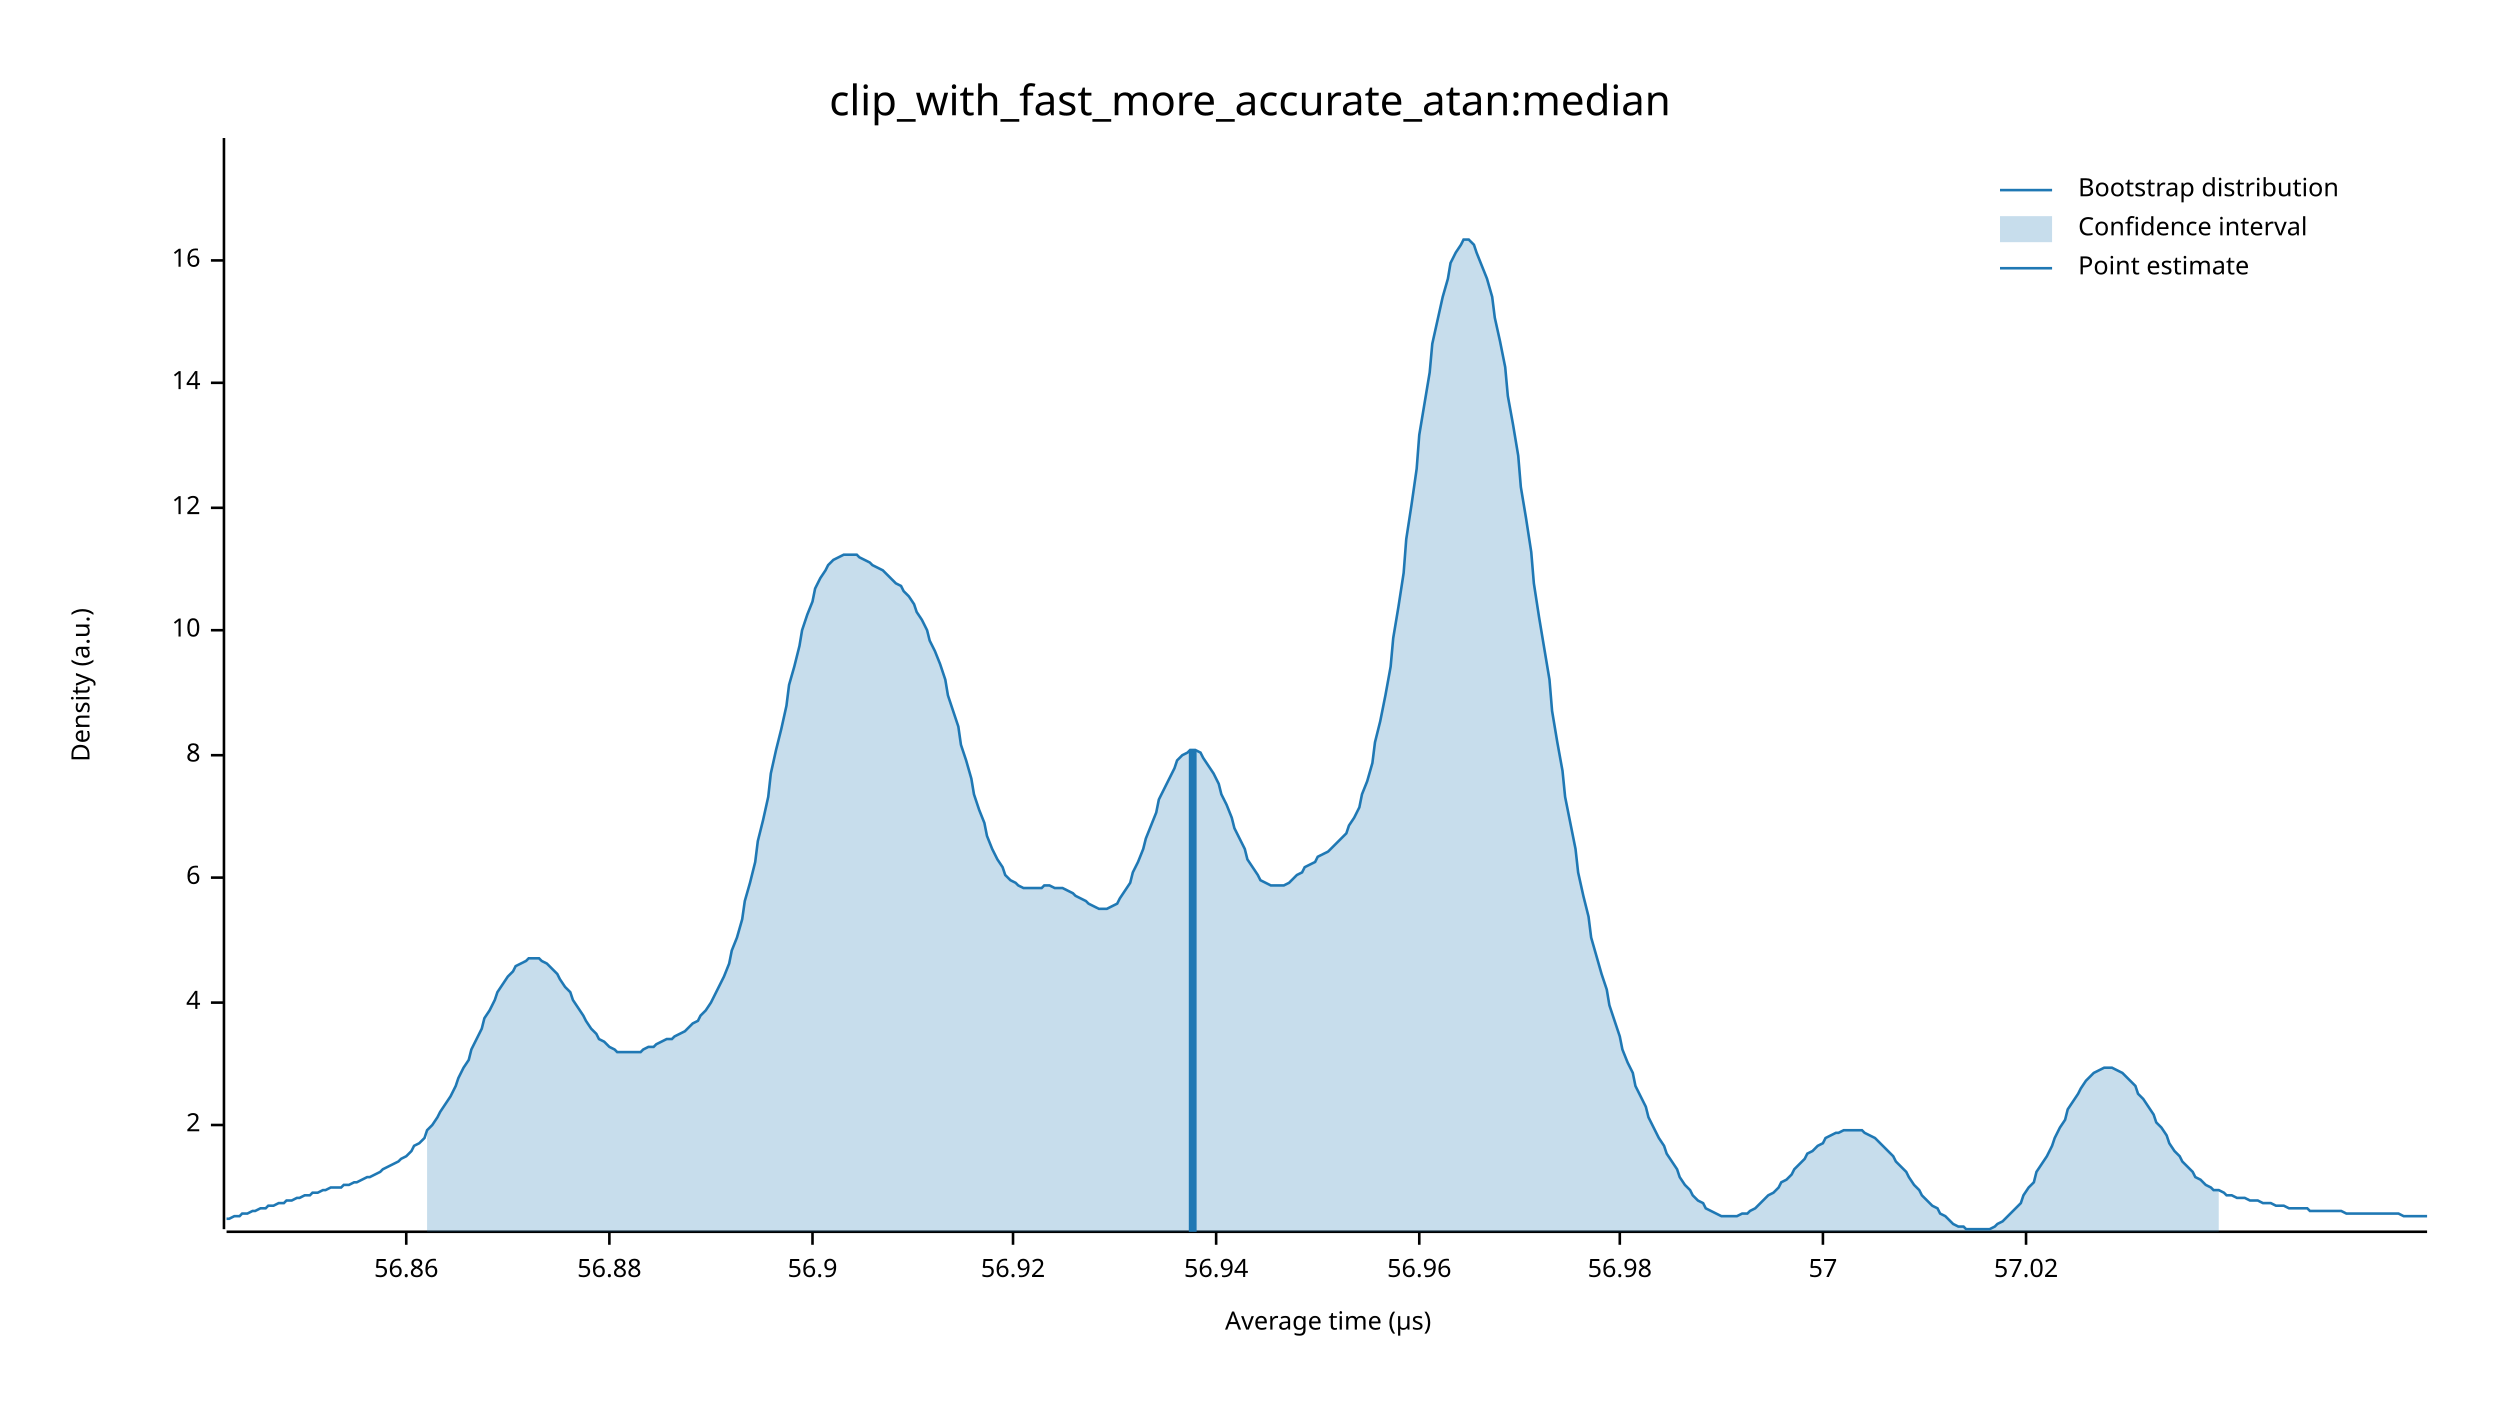
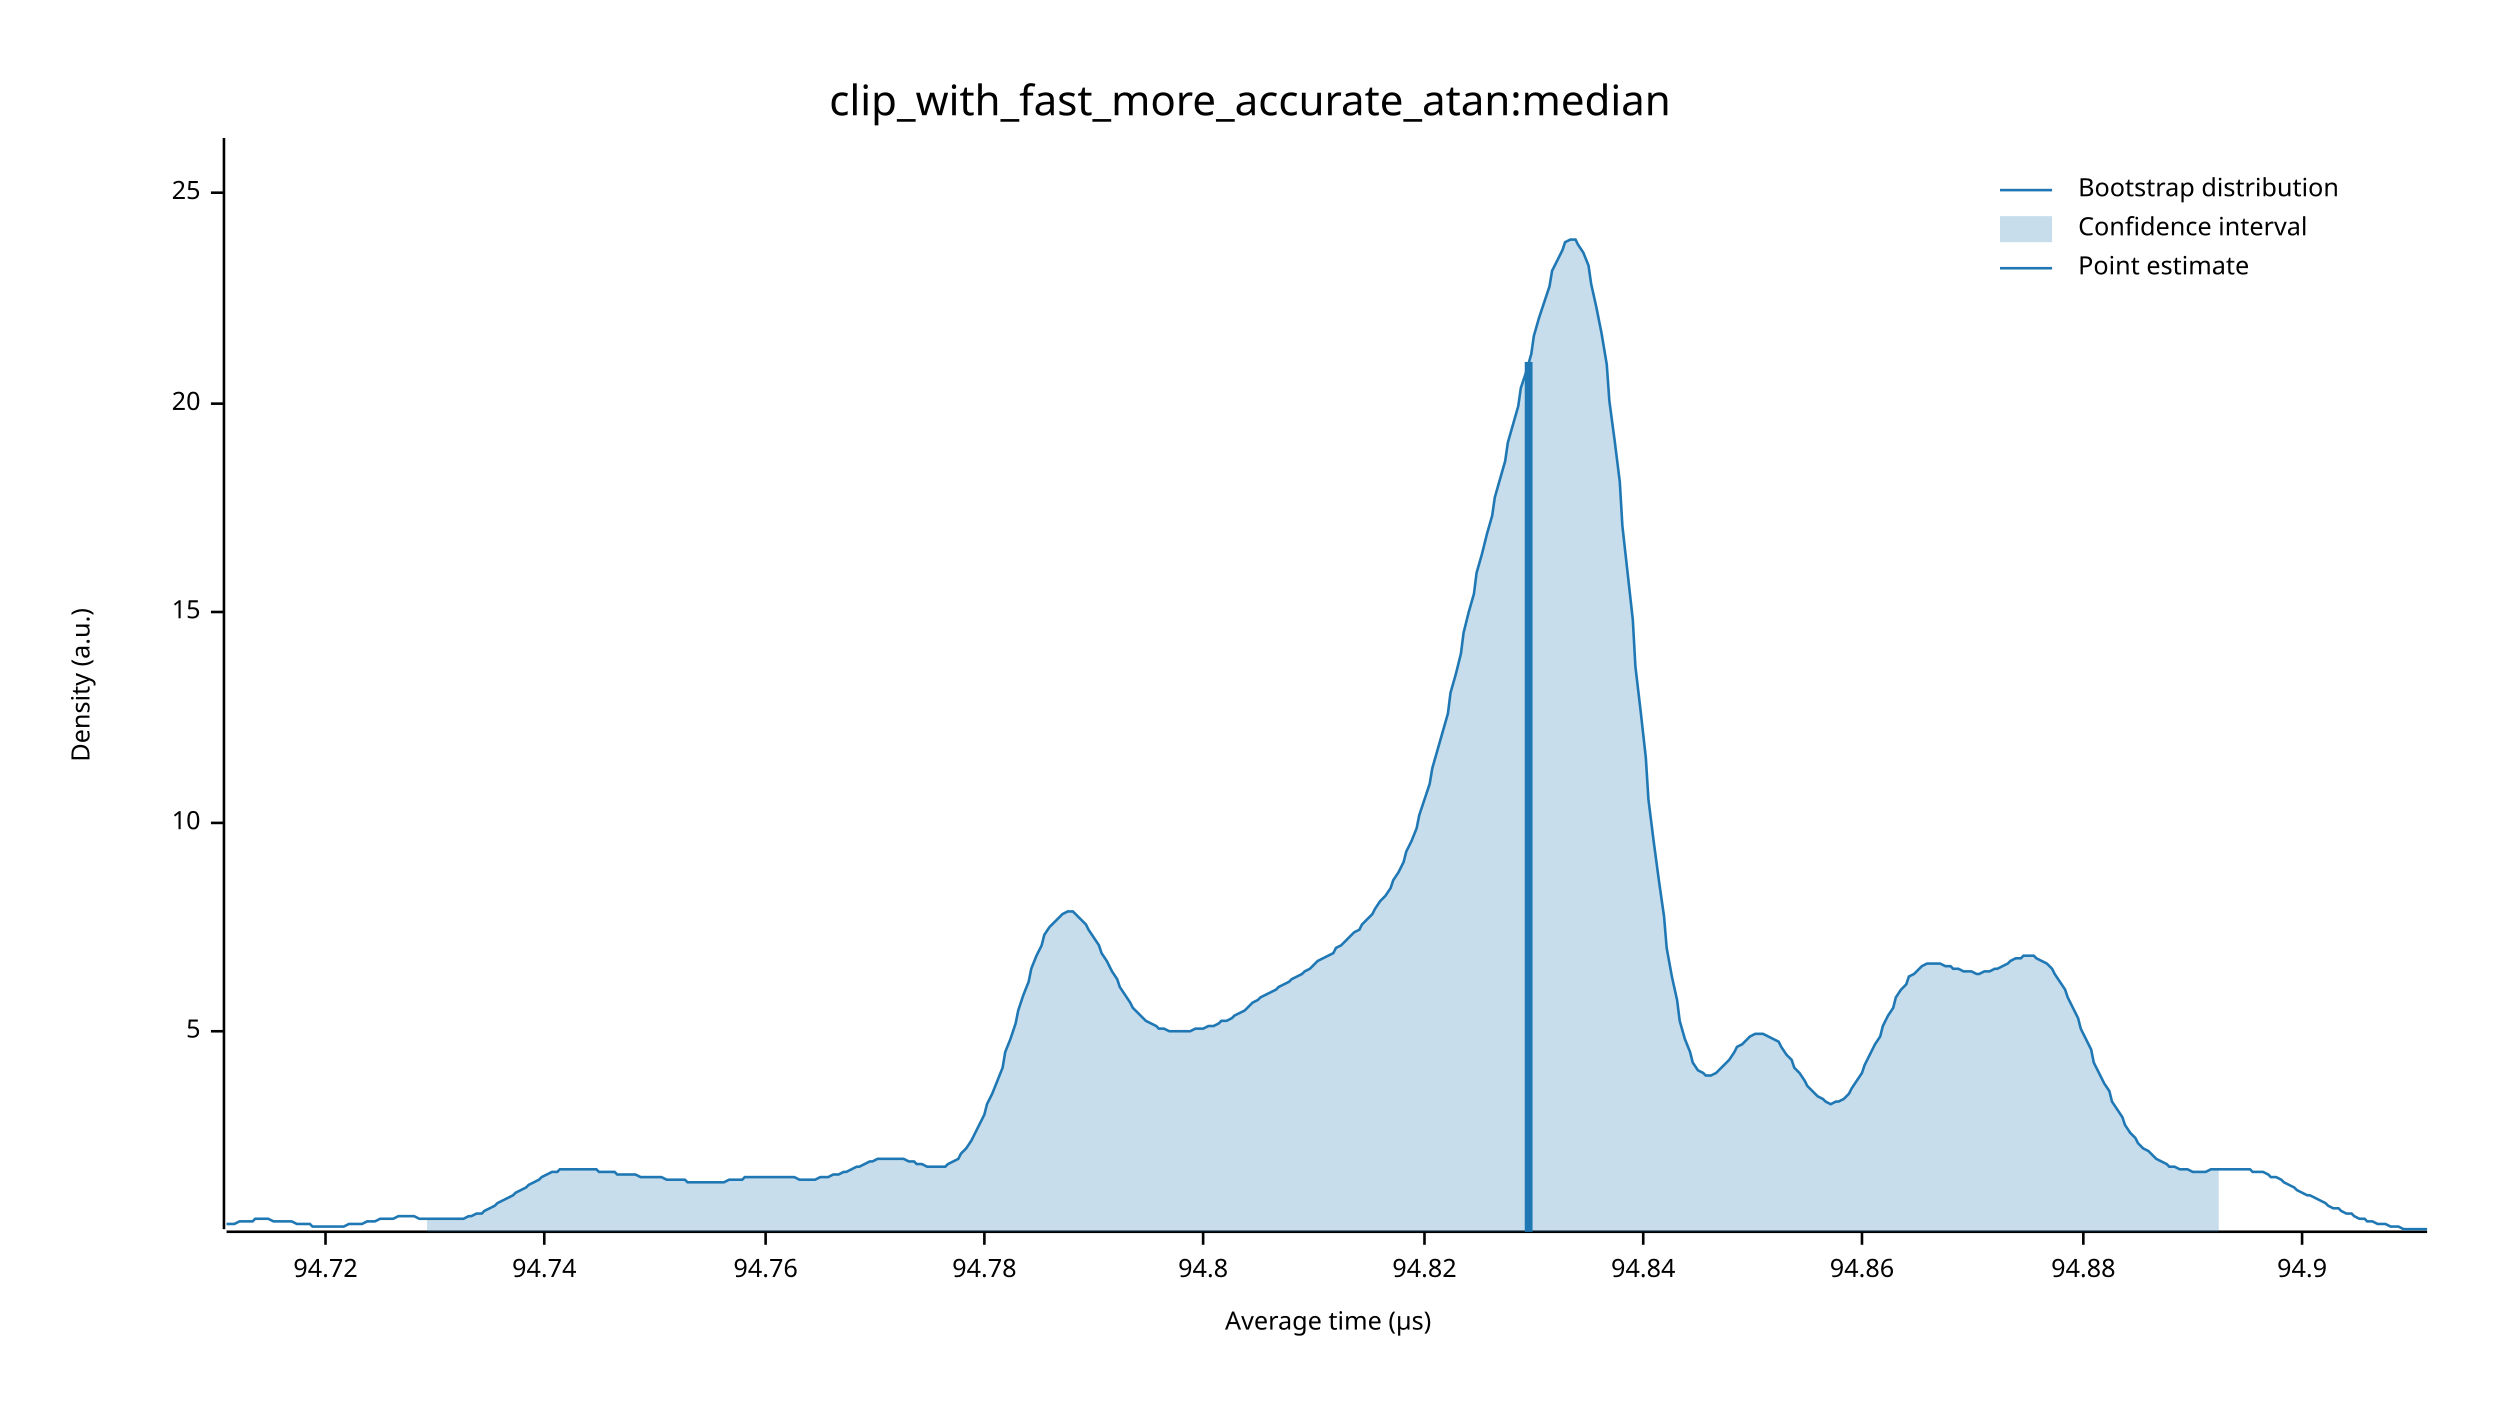
<svg xmlns="http://www.w3.org/2000/svg" width="960" height="540" viewBox="0 0 960 540">
  <text x="480" y="32" dy="0.76em" text-anchor="middle" font-family="sans-serif" font-size="16.129" opacity="1" fill="#000000">
clip_with_fast_more_accurate_atan:median
</text>
  <text x="27" y="263" dy="0.76em" text-anchor="middle" font-family="sans-serif" font-size="9.677" opacity="1" fill="#000000" transform="rotate(270, 27, 263)">
Density (a.u.)
</text>
  <text x="510" y="513" dy="-0.5ex" text-anchor="middle" font-family="sans-serif" font-size="9.677" opacity="1" fill="#000000">
Average time (µs)
</text>
  <polyline fill="none" opacity="1" stroke="#000000" stroke-width="1" points="86,53 86,472 " />
-   <text x="77" y="432" dy="0.5ex" text-anchor="end" font-family="sans-serif" font-size="9.677" opacity="1" fill="#000000">
- 2
+   <text x="77" y="396" dy="0.5ex" text-anchor="end" font-family="sans-serif" font-size="9.677" opacity="1" fill="#000000">
+ 5
</text>
-   <polyline fill="none" opacity="1" stroke="#000000" stroke-width="1" points="81,432 86,432 " />
-   <text x="77" y="385" dy="0.5ex" text-anchor="end" font-family="sans-serif" font-size="9.677" opacity="1" fill="#000000">
- 4
- </text>
-   <polyline fill="none" opacity="1" stroke="#000000" stroke-width="1" points="81,385 86,385 " />
-   <text x="77" y="337" dy="0.5ex" text-anchor="end" font-family="sans-serif" font-size="9.677" opacity="1" fill="#000000">
- 6
- </text>
-   <polyline fill="none" opacity="1" stroke="#000000" stroke-width="1" points="81,337 86,337 " />
-   <text x="77" y="290" dy="0.5ex" text-anchor="end" font-family="sans-serif" font-size="9.677" opacity="1" fill="#000000">
- 8
- </text>
-   <polyline fill="none" opacity="1" stroke="#000000" stroke-width="1" points="81,290 86,290 " />
-   <text x="77" y="242" dy="0.5ex" text-anchor="end" font-family="sans-serif" font-size="9.677" opacity="1" fill="#000000">
+   <polyline fill="none" opacity="1" stroke="#000000" stroke-width="1" points="81,396 86,396 " />
+   <text x="77" y="316" dy="0.5ex" text-anchor="end" font-family="sans-serif" font-size="9.677" opacity="1" fill="#000000">
10
</text>
-   <polyline fill="none" opacity="1" stroke="#000000" stroke-width="1" points="81,242 86,242 " />
-   <text x="77" y="195" dy="0.5ex" text-anchor="end" font-family="sans-serif" font-size="9.677" opacity="1" fill="#000000">
- 12
+   <polyline fill="none" opacity="1" stroke="#000000" stroke-width="1" points="81,316 86,316 " />
+   <text x="77" y="235" dy="0.5ex" text-anchor="end" font-family="sans-serif" font-size="9.677" opacity="1" fill="#000000">
+ 15
</text>
-   <polyline fill="none" opacity="1" stroke="#000000" stroke-width="1" points="81,195 86,195 " />
-   <text x="77" y="147" dy="0.5ex" text-anchor="end" font-family="sans-serif" font-size="9.677" opacity="1" fill="#000000">
- 14
+   <polyline fill="none" opacity="1" stroke="#000000" stroke-width="1" points="81,235 86,235 " />
+   <text x="77" y="155" dy="0.5ex" text-anchor="end" font-family="sans-serif" font-size="9.677" opacity="1" fill="#000000">
+ 20
</text>
-   <polyline fill="none" opacity="1" stroke="#000000" stroke-width="1" points="81,147 86,147 " />
-   <text x="77" y="100" dy="0.5ex" text-anchor="end" font-family="sans-serif" font-size="9.677" opacity="1" fill="#000000">
- 16
+   <polyline fill="none" opacity="1" stroke="#000000" stroke-width="1" points="81,155 86,155 " />
+   <text x="77" y="74" dy="0.5ex" text-anchor="end" font-family="sans-serif" font-size="9.677" opacity="1" fill="#000000">
+ 25
</text>
-   <polyline fill="none" opacity="1" stroke="#000000" stroke-width="1" points="81,100 86,100 " />
+   <polyline fill="none" opacity="1" stroke="#000000" stroke-width="1" points="81,74 86,74 " />
  <polyline fill="none" opacity="1" stroke="#000000" stroke-width="1" points="87,473 932,473 " />
-   <text x="156" y="483" dy="0.76em" text-anchor="middle" font-family="sans-serif" font-size="9.677" opacity="1" fill="#000000">
- 56.86
+   <text x="125" y="483" dy="0.76em" text-anchor="middle" font-family="sans-serif" font-size="9.677" opacity="1" fill="#000000">
+ 94.72
</text>
-   <polyline fill="none" opacity="1" stroke="#000000" stroke-width="1" points="156,473 156,478 " />
-   <text x="234" y="483" dy="0.76em" text-anchor="middle" font-family="sans-serif" font-size="9.677" opacity="1" fill="#000000">
- 56.88
+   <polyline fill="none" opacity="1" stroke="#000000" stroke-width="1" points="125,473 125,478 " />
+   <text x="209" y="483" dy="0.76em" text-anchor="middle" font-family="sans-serif" font-size="9.677" opacity="1" fill="#000000">
+ 94.74
</text>
-   <polyline fill="none" opacity="1" stroke="#000000" stroke-width="1" points="234,473 234,478 " />
-   <text x="312" y="483" dy="0.76em" text-anchor="middle" font-family="sans-serif" font-size="9.677" opacity="1" fill="#000000">
- 56.9
+   <polyline fill="none" opacity="1" stroke="#000000" stroke-width="1" points="209,473 209,478 " />
+   <text x="294" y="483" dy="0.76em" text-anchor="middle" font-family="sans-serif" font-size="9.677" opacity="1" fill="#000000">
+ 94.76
</text>
-   <polyline fill="none" opacity="1" stroke="#000000" stroke-width="1" points="312,473 312,478 " />
-   <text x="389" y="483" dy="0.76em" text-anchor="middle" font-family="sans-serif" font-size="9.677" opacity="1" fill="#000000">
- 56.92
+   <polyline fill="none" opacity="1" stroke="#000000" stroke-width="1" points="294,473 294,478 " />
+   <text x="378" y="483" dy="0.76em" text-anchor="middle" font-family="sans-serif" font-size="9.677" opacity="1" fill="#000000">
+ 94.78
</text>
-   <polyline fill="none" opacity="1" stroke="#000000" stroke-width="1" points="389,473 389,478 " />
-   <text x="467" y="483" dy="0.76em" text-anchor="middle" font-family="sans-serif" font-size="9.677" opacity="1" fill="#000000">
- 56.94
+   <polyline fill="none" opacity="1" stroke="#000000" stroke-width="1" points="378,473 378,478 " />
+   <text x="462" y="483" dy="0.76em" text-anchor="middle" font-family="sans-serif" font-size="9.677" opacity="1" fill="#000000">
+ 94.8
</text>
-   <polyline fill="none" opacity="1" stroke="#000000" stroke-width="1" points="467,473 467,478 " />
-   <text x="545" y="483" dy="0.76em" text-anchor="middle" font-family="sans-serif" font-size="9.677" opacity="1" fill="#000000">
- 56.96
+   <polyline fill="none" opacity="1" stroke="#000000" stroke-width="1" points="462,473 462,478 " />
+   <text x="547" y="483" dy="0.76em" text-anchor="middle" font-family="sans-serif" font-size="9.677" opacity="1" fill="#000000">
+ 94.82
</text>
-   <polyline fill="none" opacity="1" stroke="#000000" stroke-width="1" points="545,473 545,478 " />
-   <text x="622" y="483" dy="0.76em" text-anchor="middle" font-family="sans-serif" font-size="9.677" opacity="1" fill="#000000">
- 56.98
+   <polyline fill="none" opacity="1" stroke="#000000" stroke-width="1" points="547,473 547,478 " />
+   <text x="631" y="483" dy="0.76em" text-anchor="middle" font-family="sans-serif" font-size="9.677" opacity="1" fill="#000000">
+ 94.84
</text>
-   <polyline fill="none" opacity="1" stroke="#000000" stroke-width="1" points="622,473 622,478 " />
-   <text x="700" y="483" dy="0.76em" text-anchor="middle" font-family="sans-serif" font-size="9.677" opacity="1" fill="#000000">
- 57
+   <polyline fill="none" opacity="1" stroke="#000000" stroke-width="1" points="631,473 631,478 " />
+   <text x="715" y="483" dy="0.76em" text-anchor="middle" font-family="sans-serif" font-size="9.677" opacity="1" fill="#000000">
+ 94.86
</text>
-   <polyline fill="none" opacity="1" stroke="#000000" stroke-width="1" points="700,473 700,478 " />
-   <text x="778" y="483" dy="0.76em" text-anchor="middle" font-family="sans-serif" font-size="9.677" opacity="1" fill="#000000">
- 57.02
+   <polyline fill="none" opacity="1" stroke="#000000" stroke-width="1" points="715,473 715,478 " />
+   <text x="800" y="483" dy="0.76em" text-anchor="middle" font-family="sans-serif" font-size="9.677" opacity="1" fill="#000000">
+ 94.88
</text>
-   <polyline fill="none" opacity="1" stroke="#000000" stroke-width="1" points="778,473 778,478 " />
-   <polyline fill="none" opacity="1" stroke="#1F78B4" stroke-width="1" points="87,468 88,468 90,467 92,467 93,466 95,466 97,465 98,465 100,464 102,464 103,463 105,463 107,462 109,462 110,461 112,461 114,460 115,460 117,459 119,459 120,458 122,458 124,457 125,457 127,456 129,456 131,456 132,455 134,455 136,454 137,454 139,453 141,452 142,452 144,451 146,450 147,449 149,448 151,447 153,446 154,445 156,444 158,442 159,440 161,439 163,437 164,434 166,432 168,429 169,427 171,424 173,421 175,417 176,414 178,410 180,407 181,403 183,399 185,395 186,391 188,388 190,384 191,381 193,378 195,375 197,373 198,371 200,370 202,369 203,368 205,368 207,368 208,369 210,370 212,372 214,374 215,376 217,379 219,381 220,384 222,387 224,390 225,392 227,395 229,397 230,399 232,400 234,402 236,403 237,404 239,404 241,404 242,404 244,404 246,404 247,403 249,402 251,402 252,401 254,400 256,399 258,399 259,398 261,397 263,396 264,395 266,393 268,392 269,390 271,388 273,385 274,383 276,379 278,375 280,370 281,365 283,360 285,353 286,346 288,339 290,331 291,323 293,315 295,306 296,297 298,288 300,280 302,271 303,263 305,256 307,248 308,242 310,236 312,231 313,226 315,222 317,219 318,217 320,215 322,214 324,213 325,213 327,213 329,213 330,214 332,215 334,216 335,217 337,218 339,219 341,221 342,222 344,224 346,225 347,227 349,229 351,232 352,235 354,238 356,242 357,246 359,250 361,255 363,261 364,267 366,273 368,279 369,286 371,292 373,299 374,305 376,311 378,316 379,321 381,326 383,330 385,333 386,336 388,338 390,339 391,340 393,341 395,341 396,341 398,341 400,341 401,340 403,340 405,341 407,341 408,341 410,342 412,343 413,344 415,345 417,346 418,347 420,348 422,349 423,349 425,349 427,348 429,347 430,345 432,342 434,339 435,335 437,331 439,326 440,322 442,317 444,312 445,307 447,303 449,299 451,295 452,292 454,290 456,289 457,288 459,288 461,289 462,291 464,294 466,297 468,301 469,305 471,309 473,314 474,318 476,322 478,326 479,330 481,333 483,336 484,338 486,339 488,340 490,340 491,340 493,340 495,339 496,338 498,336 500,335 501,333 503,332 505,331 506,329 508,328 510,327 512,325 513,324 515,322 517,320 518,317 520,314 522,310 523,305 525,300 527,293 528,285 530,277 532,267 534,256 535,245 537,233 539,220 540,207 542,194 544,180 545,167 547,155 549,143 550,132 552,123 554,114 556,107 557,101 559,97 561,94 562,92 564,92 566,94 567,97 569,102 571,107 573,114 574,122 576,131 578,141 579,152 581,163 583,175 584,187 586,199 588,212 589,224 591,237 593,249 595,261 596,273 598,285 600,296 601,306 603,316 605,326 606,335 608,344 610,352 611,360 613,367 615,374 617,380 618,386 620,392 622,398 623,403 625,408 627,412 628,417 630,421 632,425 633,429 635,433 637,437 639,440 640,443 642,446 644,449 645,452 647,455 649,457 650,459 652,461 654,462 655,464 657,465 659,466 661,467 662,467 664,467 666,467 667,467 669,466 671,466 672,465 674,464 676,462 677,461 679,459 681,458 683,456 684,454 686,453 688,451 689,449 691,447 693,445 694,443 696,442 698,440 700,439 701,437 703,436 705,435 706,435 708,434 710,434 711,434 713,434 715,434 716,435 718,436 720,437 722,439 723,440 725,442 727,444 728,446 730,448 732,450 733,452 735,455 737,457 738,459 740,461 742,463 744,464 745,466 747,467 749,469 750,470 752,471 754,471 755,472 757,472 759,472 760,472 762,472 764,472 766,471 767,470 769,469 771,467 772,466 774,464 776,462 777,459 779,456 781,454 782,450 784,447 786,444 788,440 789,437 791,433 793,430 794,426 796,423 798,420 799,418 801,415 803,413 804,412 806,411 808,410 810,410 811,410 813,411 815,412 816,413 818,415 820,417 821,420 823,422 825,425 827,428 828,431 830,433 832,436 833,439 835,442 837,444 838,446 840,448 842,450 843,452 845,453 847,455 849,456 850,457 852,457 854,458 855,459 857,459 859,460 860,460 862,460 864,461 865,461 867,461 869,462 871,462 872,462 874,463 876,463 877,463 879,464 881,464 882,464 884,464 886,464 887,465 889,465 891,465 893,465 894,465 896,465 898,465 899,465 901,466 903,466 904,466 906,466 908,466 909,466 911,466 913,466 915,466 916,466 918,466 920,466 921,466 923,467 925,467 926,467 928,467 930,467 932,467 " />
-   <polygon opacity="0.25" fill="#1F78B4" points="164,434 166,432 168,429 169,427 171,424 173,421 175,417 176,414 178,410 180,407 181,403 183,399 185,395 186,391 188,388 190,384 191,381 193,378 195,375 197,373 198,371 200,370 202,369 203,368 205,368 207,368 208,369 210,370 212,372 214,374 215,376 217,379 219,381 220,384 222,387 224,390 225,392 227,395 229,397 230,399 232,400 234,402 236,403 237,404 239,404 241,404 242,404 244,404 246,404 247,403 249,402 251,402 252,401 254,400 256,399 258,399 259,398 261,397 263,396 264,395 266,393 268,392 269,390 271,388 273,385 274,383 276,379 278,375 280,370 281,365 283,360 285,353 286,346 288,339 290,331 291,323 293,315 295,306 296,297 298,288 300,280 302,271 303,263 305,256 307,248 308,242 310,236 312,231 313,226 315,222 317,219 318,217 320,215 322,214 324,213 325,213 327,213 329,213 330,214 332,215 334,216 335,217 337,218 339,219 341,221 342,222 344,224 346,225 347,227 349,229 351,232 352,235 354,238 356,242 357,246 359,250 361,255 363,261 364,267 366,273 368,279 369,286 371,292 373,299 374,305 376,311 378,316 379,321 381,326 383,330 385,333 386,336 388,338 390,339 391,340 393,341 395,341 396,341 398,341 400,341 401,340 403,340 405,341 407,341 408,341 410,342 412,343 413,344 415,345 417,346 418,347 420,348 422,349 423,349 425,349 427,348 429,347 430,345 432,342 434,339 435,335 437,331 439,326 440,322 442,317 444,312 445,307 447,303 449,299 451,295 452,292 454,290 456,289 457,288 459,288 461,289 462,291 464,294 466,297 468,301 469,305 471,309 473,314 474,318 476,322 478,326 479,330 481,333 483,336 484,338 486,339 488,340 490,340 491,340 493,340 495,339 496,338 498,336 500,335 501,333 503,332 505,331 506,329 508,328 510,327 512,325 513,324 515,322 517,320 518,317 520,314 522,310 523,305 525,300 527,293 528,285 530,277 532,267 534,256 535,245 537,233 539,220 540,207 542,194 544,180 545,167 547,155 549,143 550,132 552,123 554,114 556,107 557,101 559,97 561,94 562,92 564,92 566,94 567,97 569,102 571,107 573,114 574,122 576,131 578,141 579,152 581,163 583,175 584,187 586,199 588,212 589,224 591,237 593,249 595,261 596,273 598,285 600,296 601,306 603,316 605,326 606,335 608,344 610,352 611,360 613,367 615,374 617,380 618,386 620,392 622,398 623,403 625,408 627,412 628,417 630,421 632,425 633,429 635,433 637,437 639,440 640,443 642,446 644,449 645,452 647,455 649,457 650,459 652,461 654,462 655,464 657,465 659,466 661,467 662,467 664,467 666,467 667,467 669,466 671,466 672,465 674,464 676,462 677,461 679,459 681,458 683,456 684,454 686,453 688,451 689,449 691,447 693,445 694,443 696,442 698,440 700,439 701,437 703,436 705,435 706,435 708,434 710,434 711,434 713,434 715,434 716,435 718,436 720,437 722,439 723,440 725,442 727,444 728,446 730,448 732,450 733,452 735,455 737,457 738,459 740,461 742,463 744,464 745,466 747,467 749,469 750,470 752,471 754,471 755,472 757,472 759,472 760,472 762,472 764,472 766,471 767,470 769,469 771,467 772,466 774,464 776,462 777,459 779,456 781,454 782,450 784,447 786,444 788,440 789,437 791,433 793,430 794,426 796,423 798,420 799,418 801,415 803,413 804,412 806,411 808,410 810,410 811,410 813,411 815,412 816,413 818,415 820,417 821,420 823,422 825,425 827,428 828,431 830,433 832,436 833,439 835,442 837,444 838,446 840,448 842,450 843,452 845,453 847,455 849,456 850,457 852,457 852,473 164,473 " />
-   <polyline fill="none" opacity="1" stroke="#1F78B4" stroke-width="3" points="458,473 458,288 " />
+   <polyline fill="none" opacity="1" stroke="#000000" stroke-width="1" points="800,473 800,478 " />
+   <text x="884" y="483" dy="0.76em" text-anchor="middle" font-family="sans-serif" font-size="9.677" opacity="1" fill="#000000">
+ 94.9
+ </text>
+   <polyline fill="none" opacity="1" stroke="#000000" stroke-width="1" points="884,473 884,478 " />
+   <polyline fill="none" opacity="1" stroke="#1F78B4" stroke-width="1" points="87,470 88,470 90,470 92,469 93,469 95,469 97,469 98,468 100,468 102,468 103,468 105,469 107,469 109,469 110,469 112,469 114,470 115,470 117,470 119,470 120,471 122,471 124,471 125,471 127,471 129,471 131,471 132,471 134,470 136,470 137,470 139,470 141,469 142,469 144,469 146,468 147,468 149,468 151,468 153,467 154,467 156,467 158,467 159,467 161,468 163,468 164,468 166,468 168,468 169,468 171,468 173,468 175,468 176,468 178,468 180,467 181,467 183,466 185,466 186,465 188,464 190,463 191,462 193,461 195,460 197,459 198,458 200,457 202,456 203,455 205,454 207,453 208,452 210,451 212,450 214,450 215,449 217,449 219,449 220,449 222,449 224,449 225,449 227,449 229,449 230,450 232,450 234,450 236,450 237,451 239,451 241,451 242,451 244,451 246,452 247,452 249,452 251,452 252,452 254,452 256,453 258,453 259,453 261,453 263,453 264,454 266,454 268,454 269,454 271,454 273,454 274,454 276,454 278,454 280,453 281,453 283,453 285,453 286,452 288,452 290,452 291,452 293,452 295,452 296,452 298,452 300,452 302,452 303,452 305,452 307,453 308,453 310,453 312,453 313,453 315,452 317,452 318,452 320,451 322,451 324,450 325,450 327,449 329,448 330,448 332,447 334,446 335,446 337,445 339,445 341,445 342,445 344,445 346,445 347,445 349,446 351,446 352,447 354,447 356,448 357,448 359,448 361,448 363,448 364,447 366,446 368,445 369,443 371,441 373,438 374,436 376,432 378,428 379,424 381,420 383,415 385,410 386,404 388,399 390,393 391,388 393,382 395,377 396,372 398,367 400,363 401,359 403,356 405,354 407,352 408,351 410,350 412,350 413,351 415,353 417,355 418,357 420,360 422,363 423,366 425,369 427,373 429,376 430,379 432,382 434,385 435,387 437,389 439,391 440,392 442,393 444,394 445,395 447,395 449,396 451,396 452,396 454,396 456,396 457,396 459,395 461,395 462,395 464,394 466,394 468,393 469,392 471,392 473,391 474,390 476,389 478,388 479,387 481,385 483,384 484,383 486,382 488,381 490,380 491,379 493,378 495,377 496,376 498,375 500,374 501,373 503,372 505,370 506,369 508,368 510,367 512,366 513,364 515,363 517,361 518,360 520,358 522,357 523,355 525,353 527,351 528,349 530,346 532,344 534,341 535,338 537,335 539,331 540,327 542,323 544,318 545,313 547,307 549,301 550,295 552,288 554,281 556,274 557,266 559,259 561,251 562,243 564,235 566,228 567,220 569,213 571,205 573,198 574,191 576,184 578,177 579,170 581,163 583,156 584,149 586,143 588,136 589,129 591,122 593,116 595,110 596,104 598,100 600,96 601,93 603,92 605,92 606,94 608,97 610,102 611,109 613,118 615,128 617,140 618,154 620,169 622,185 623,202 625,220 627,238 628,256 630,273 632,291 633,307 635,323 637,338 639,352 640,364 642,375 644,384 645,392 647,399 649,404 650,408 652,411 654,412 655,413 657,413 659,412 661,410 662,409 664,407 666,404 667,402 669,401 671,399 672,398 674,397 676,397 677,397 679,398 681,399 683,400 684,402 686,405 688,407 689,410 691,412 693,415 694,417 696,419 698,421 700,422 701,423 703,424 705,423 706,423 708,422 710,420 711,418 713,415 715,412 716,409 718,405 720,401 722,398 723,394 725,390 727,387 728,383 730,380 732,378 733,375 735,374 737,372 738,371 740,370 742,370 744,370 745,370 747,371 749,371 750,372 752,372 754,373 755,373 757,373 759,374 760,374 762,373 764,373 766,372 767,372 769,371 771,370 772,369 774,368 776,368 777,367 779,367 781,367 782,368 784,369 786,370 788,372 789,374 791,377 793,380 794,383 796,387 798,391 799,395 801,399 803,403 804,408 806,412 808,416 810,419 811,423 813,426 815,429 816,432 818,435 820,437 821,439 823,441 825,442 827,444 828,445 830,446 832,447 833,448 835,448 837,449 838,449 840,449 842,450 843,450 845,450 847,450 849,449 850,449 852,449 854,449 855,449 857,449 859,449 860,449 862,449 864,449 865,450 867,450 869,450 871,451 872,452 874,452 876,453 877,454 879,455 881,456 882,457 884,458 886,459 887,459 889,460 891,461 893,462 894,463 896,464 898,464 899,465 901,466 903,466 904,467 906,468 908,468 909,469 911,469 913,470 915,470 916,470 918,471 920,471 921,471 923,472 925,472 926,472 928,472 930,472 932,472 " />
+   <polygon opacity="0.25" fill="#1F78B4" points="164,468 166,468 168,468 169,468 171,468 173,468 175,468 176,468 178,468 180,467 181,467 183,466 185,466 186,465 188,464 190,463 191,462 193,461 195,460 197,459 198,458 200,457 202,456 203,455 205,454 207,453 208,452 210,451 212,450 214,450 215,449 217,449 219,449 220,449 222,449 224,449 225,449 227,449 229,449 230,450 232,450 234,450 236,450 237,451 239,451 241,451 242,451 244,451 246,452 247,452 249,452 251,452 252,452 254,452 256,453 258,453 259,453 261,453 263,453 264,454 266,454 268,454 269,454 271,454 273,454 274,454 276,454 278,454 280,453 281,453 283,453 285,453 286,452 288,452 290,452 291,452 293,452 295,452 296,452 298,452 300,452 302,452 303,452 305,452 307,453 308,453 310,453 312,453 313,453 315,452 317,452 318,452 320,451 322,451 324,450 325,450 327,449 329,448 330,448 332,447 334,446 335,446 337,445 339,445 341,445 342,445 344,445 346,445 347,445 349,446 351,446 352,447 354,447 356,448 357,448 359,448 361,448 363,448 364,447 366,446 368,445 369,443 371,441 373,438 374,436 376,432 378,428 379,424 381,420 383,415 385,410 386,404 388,399 390,393 391,388 393,382 395,377 396,372 398,367 400,363 401,359 403,356 405,354 407,352 408,351 410,350 412,350 413,351 415,353 417,355 418,357 420,360 422,363 423,366 425,369 427,373 429,376 430,379 432,382 434,385 435,387 437,389 439,391 440,392 442,393 444,394 445,395 447,395 449,396 451,396 452,396 454,396 456,396 457,396 459,395 461,395 462,395 464,394 466,394 468,393 469,392 471,392 473,391 474,390 476,389 478,388 479,387 481,385 483,384 484,383 486,382 488,381 490,380 491,379 493,378 495,377 496,376 498,375 500,374 501,373 503,372 505,370 506,369 508,368 510,367 512,366 513,364 515,363 517,361 518,360 520,358 522,357 523,355 525,353 527,351 528,349 530,346 532,344 534,341 535,338 537,335 539,331 540,327 542,323 544,318 545,313 547,307 549,301 550,295 552,288 554,281 556,274 557,266 559,259 561,251 562,243 564,235 566,228 567,220 569,213 571,205 573,198 574,191 576,184 578,177 579,170 581,163 583,156 584,149 586,143 588,136 589,129 591,122 593,116 595,110 596,104 598,100 600,96 601,93 603,92 605,92 606,94 608,97 610,102 611,109 613,118 615,128 617,140 618,154 620,169 622,185 623,202 625,220 627,238 628,256 630,273 632,291 633,307 635,323 637,338 639,352 640,364 642,375 644,384 645,392 647,399 649,404 650,408 652,411 654,412 655,413 657,413 659,412 661,410 662,409 664,407 666,404 667,402 669,401 671,399 672,398 674,397 676,397 677,397 679,398 681,399 683,400 684,402 686,405 688,407 689,410 691,412 693,415 694,417 696,419 698,421 700,422 701,423 703,424 705,423 706,423 708,422 710,420 711,418 713,415 715,412 716,409 718,405 720,401 722,398 723,394 725,390 727,387 728,383 730,380 732,378 733,375 735,374 737,372 738,371 740,370 742,370 744,370 745,370 747,371 749,371 750,372 752,372 754,373 755,373 757,373 759,374 760,374 762,373 764,373 766,372 767,372 769,371 771,370 772,369 774,368 776,368 777,367 779,367 781,367 782,368 784,369 786,370 788,372 789,374 791,377 793,380 794,383 796,387 798,391 799,395 801,399 803,403 804,408 806,412 808,416 810,419 811,423 813,426 815,429 816,432 818,435 820,437 821,439 823,441 825,442 827,444 828,445 830,446 832,447 833,448 835,448 837,449 838,449 840,449 842,450 843,450 845,450 847,450 849,449 850,449 852,449 852,473 164,473 " />
+   <polyline fill="none" opacity="1" stroke="#1F78B4" stroke-width="3" points="587,473 587,139 " />
  <text x="798" y="68" dy="0.76em" text-anchor="start" font-family="sans-serif" font-size="9.677" opacity="1" fill="#000000">
Bootstrap distribution
</text>
  <text x="798" y="83" dy="0.76em" text-anchor="start" font-family="sans-serif" font-size="9.677" opacity="1" fill="#000000">
Confidence interval
</text>
  <text x="798" y="98" dy="0.76em" text-anchor="start" font-family="sans-serif" font-size="9.677" opacity="1" fill="#000000">
Point estimate
</text>
  <polyline fill="none" opacity="1" stroke="#1F78B4" stroke-width="1" points="768,73 788,73 " />
  <rect x="768" y="83" width="20" height="10" opacity="0.25" fill="#1F78B4" stroke="none" />
  <polyline fill="none" opacity="1" stroke="#1F78B4" stroke-width="1" points="768,103 788,103 " />
</svg>
